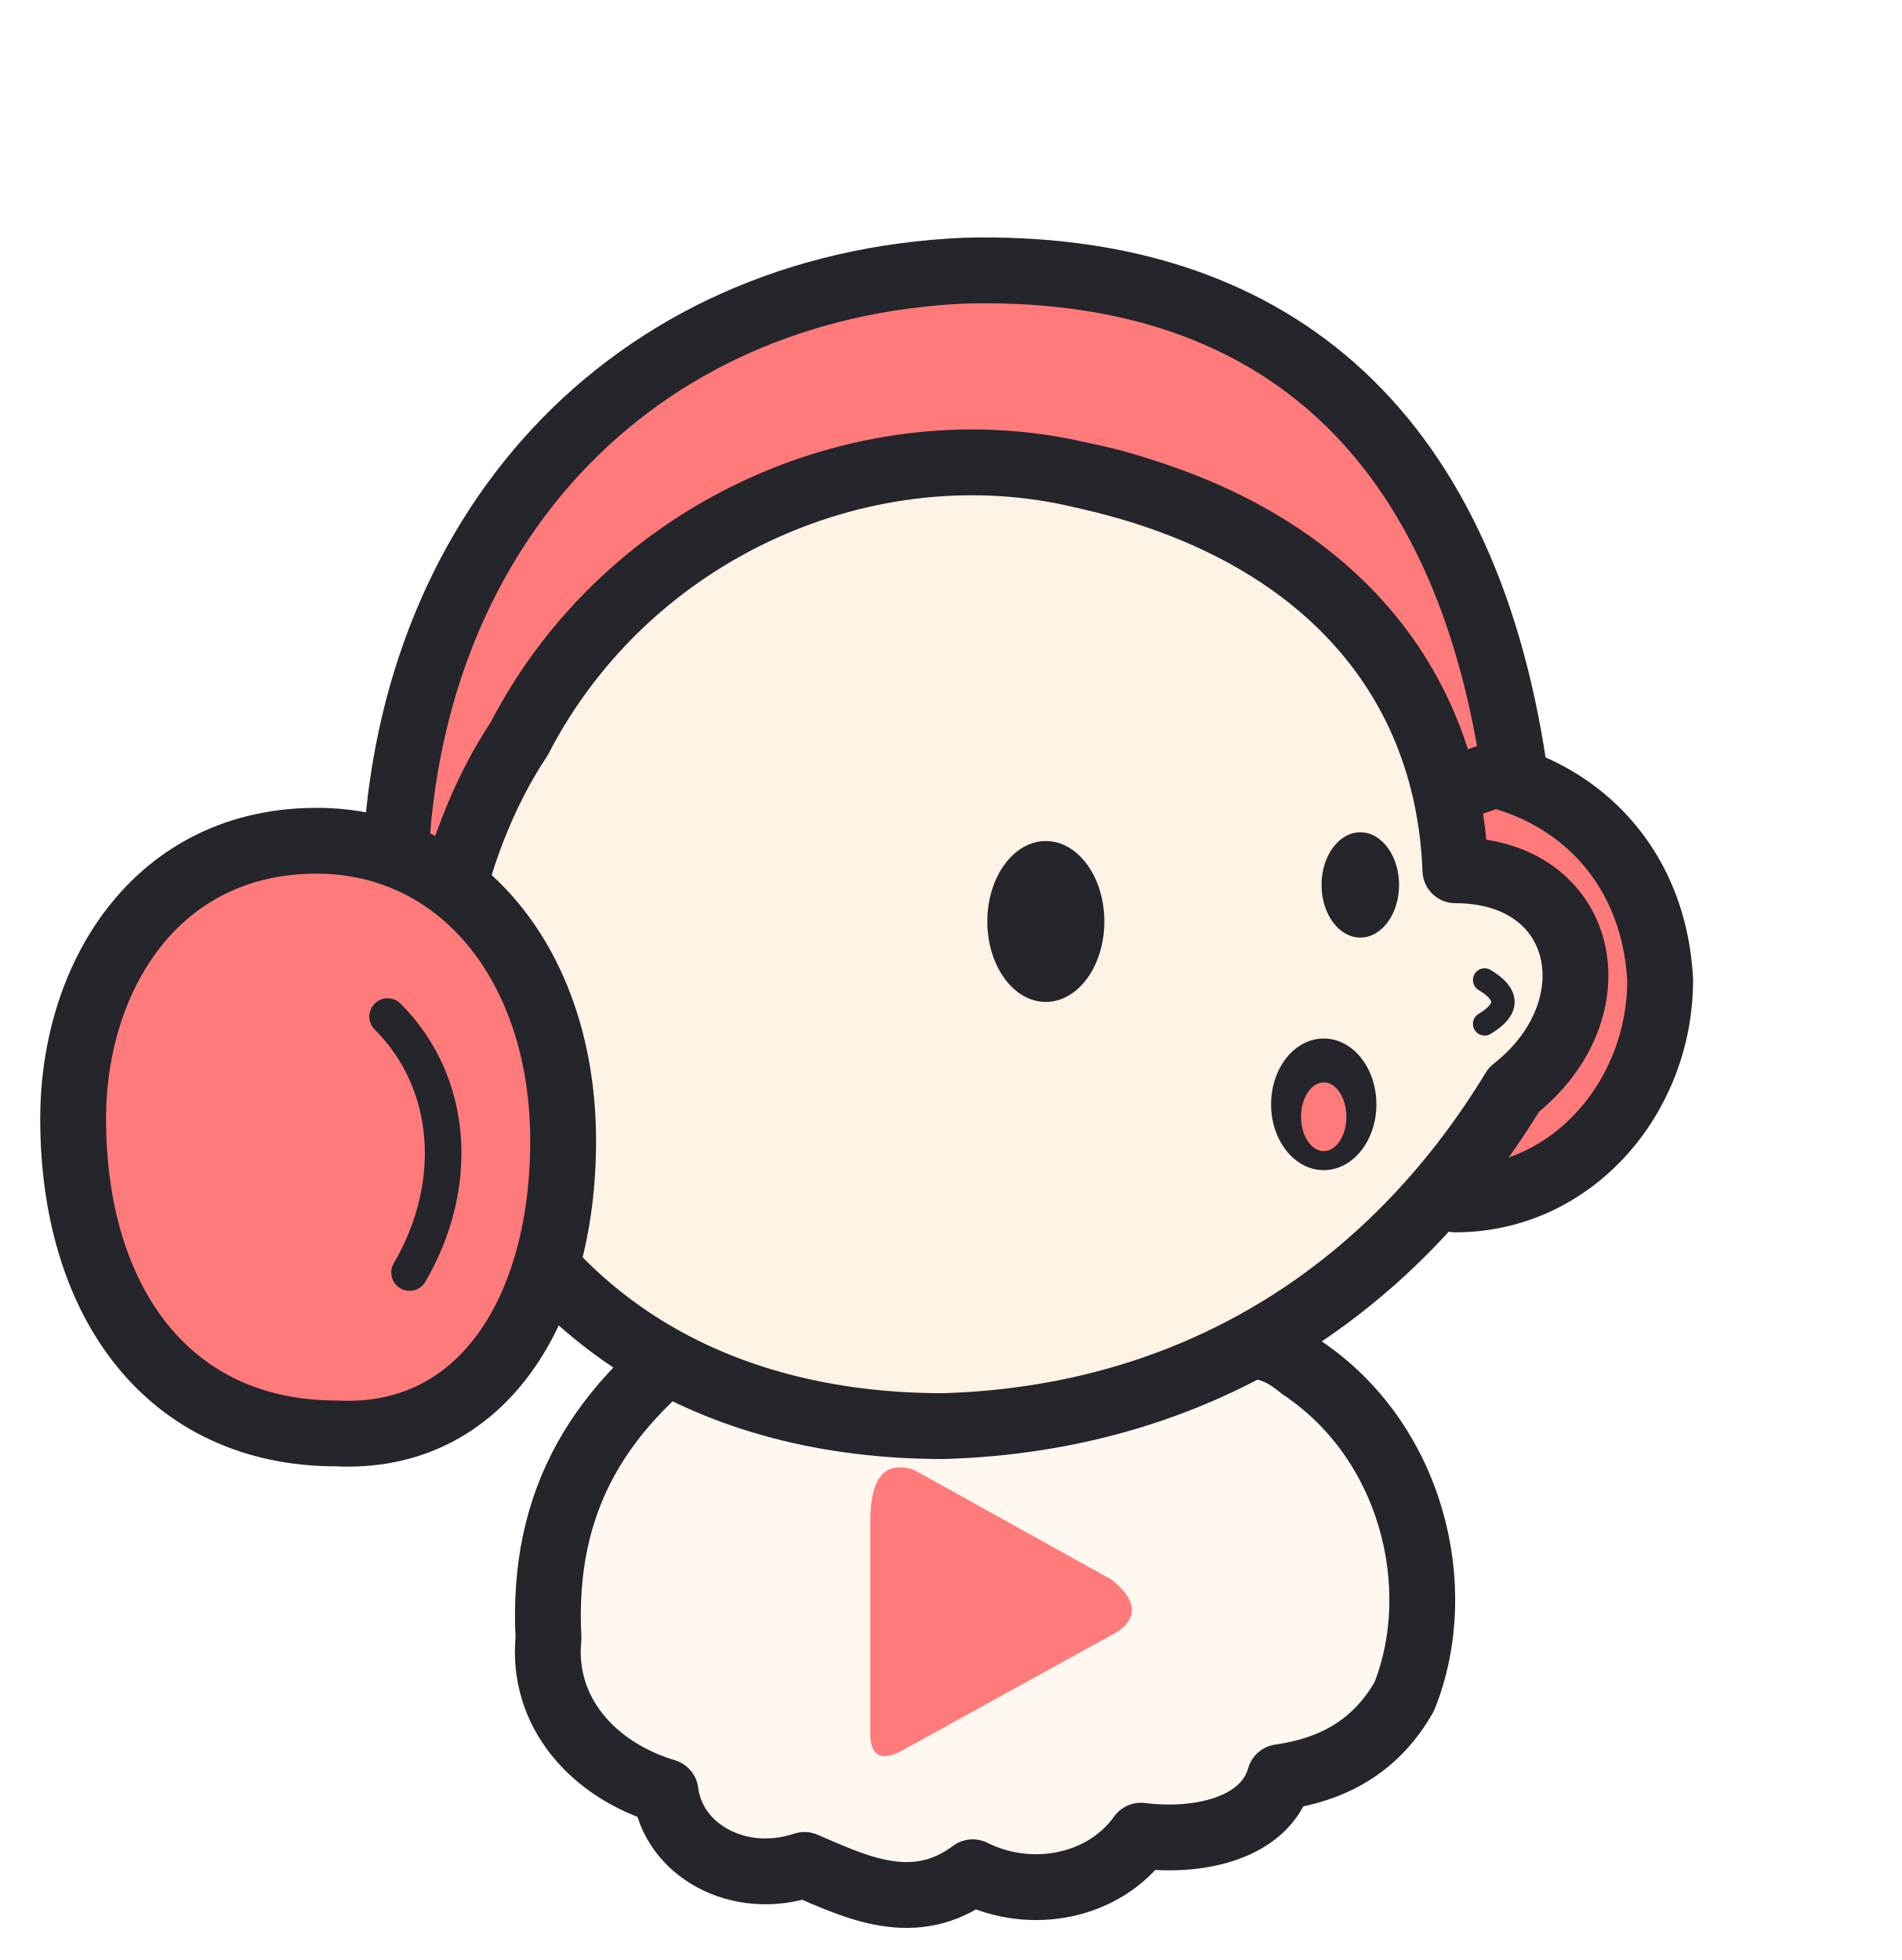
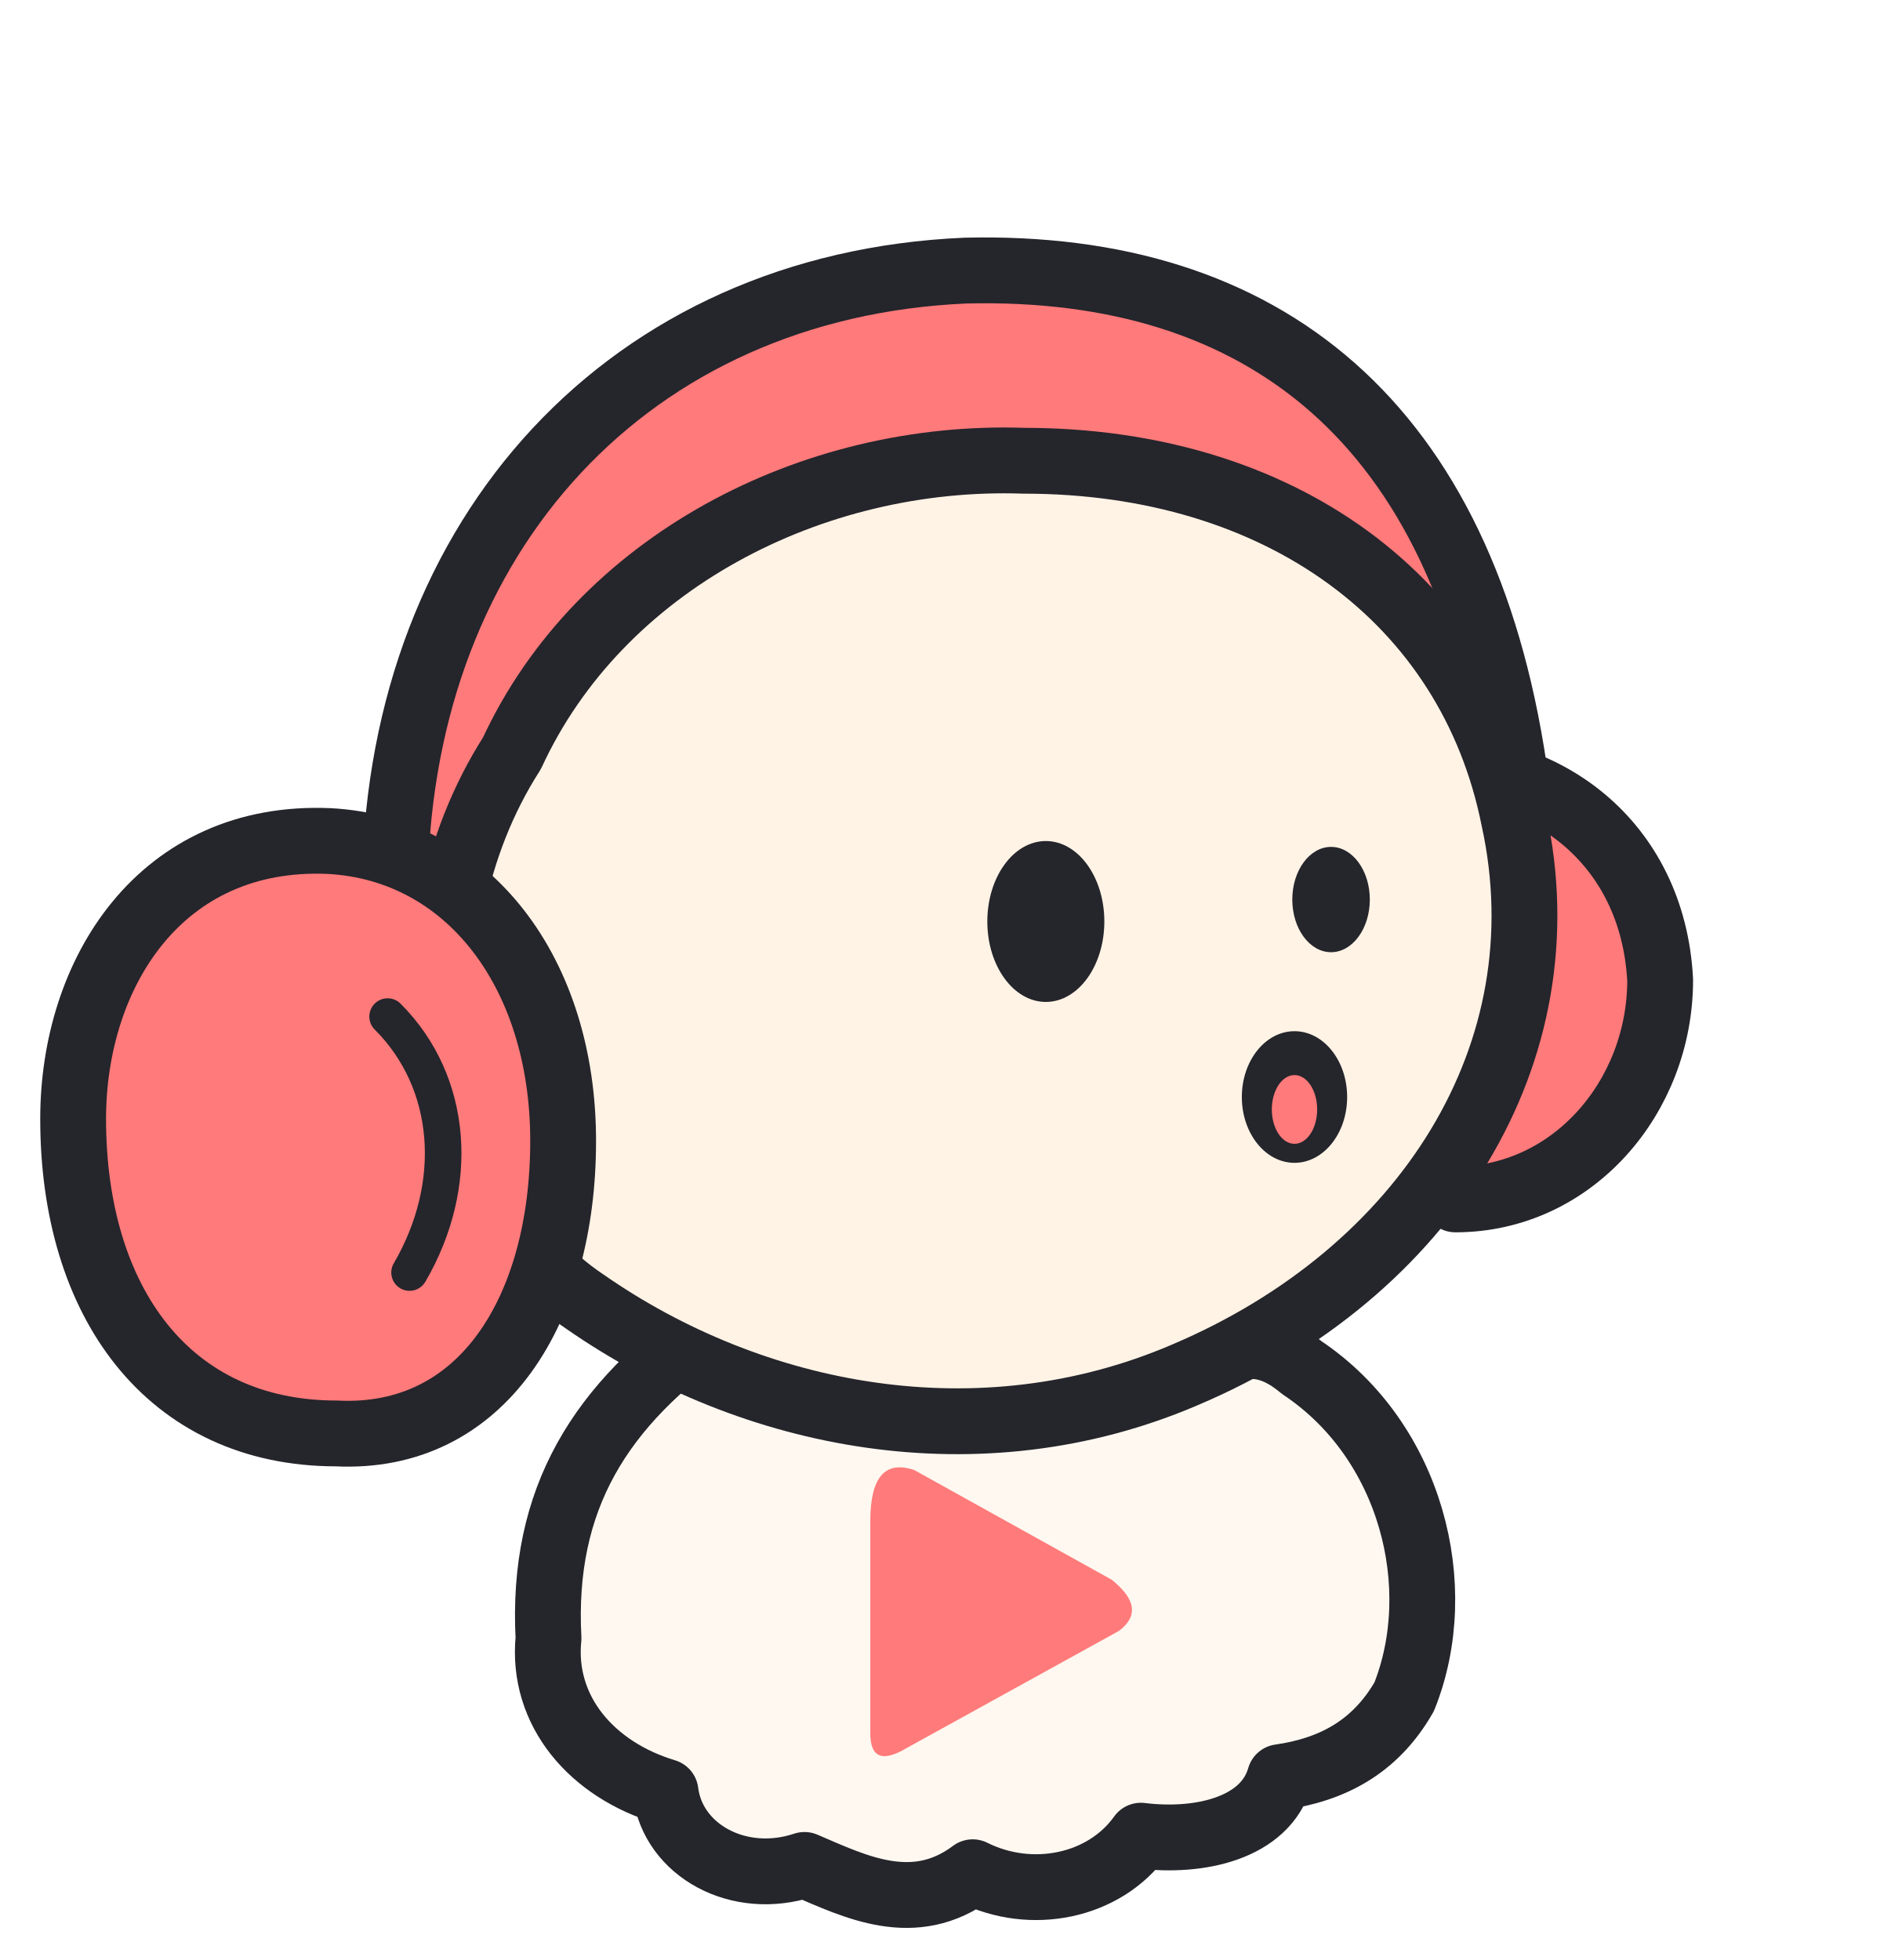
<svg xmlns="http://www.w3.org/2000/svg" viewBox="0 0 260 268" role="img" aria-label="好奇寶寶，微側面戴著珊瑚粉耳機">
  <g stroke-linejoin="round" stroke-linecap="round">
    <path d="M98 181 C100 177 106 178 110 183 C120 192 138 195 158 188 C168 184 172 182 178 187 C193 197 198 217 192 232 C188 239 182 242 175 243 C173 250 164 252 156 251 C151 258 141 260 133 256 C125 262 117 258 110 255 C101 258 92 253 91 245 C81 242 74 234 75 224 C74 205 82 192 98 181 Z" fill="#FFF8F0" stroke="#25252C" stroke-width="9" />
    <path d="M119 208 L119 237 Q119 242 124 239 L153 223 Q157 220 152 216 L125 201 Q119 199 119 208 Z" fill="#FF7A7A" />
    <path d="M194 105 C211 104 226 115 227 134 C227 150 215 164 199 164 L190 152 Z" fill="#FF7A7A" stroke="#25252C" stroke-width="9" />
    <path d="M54 120 C55 73 86 39 132 37 C173 36 200 58 207 105 L190 111 C185 78 161 62 130 64 C98 66 80 85 76 119 Z" fill="#FF7A7A" stroke="#25252C" stroke-width="9" />
-     <path d="M71 101 C86 72 119 58 148 65 C180 72 198 92 199 119 C217 119 221 138 207 149 C190 177 163 194 129 195 C97 195 74 180 63 155 C56 140 61 116 71 101 Z" fill="#FFF3E5" stroke="#25252C" stroke-width="9" />
+     <path d="M70 103 C82 77 111 62 140 63 C175 63 201 82 207 112 C214 144 195 174 162 188 C134 200 103 194 80 178 C59 164 54 128 70 103 Z" fill="#FFF3E5" stroke="#25252C" stroke-width="9" />
    <path d="M45 115 C22 114 10 133 10 153 C10 178 23 196 46 196 C66 197 77 179 77 156 C77 133 64 116 45 115 Z" fill="#FF7A7A" stroke="#25252C" stroke-width="9" />
    <path d="M53 139 C62 148 63 162 56 174" fill="none" stroke="#25252C" stroke-width="5" />
    <ellipse cx="143" cy="126" rx="8" ry="11" fill="#25252C" />
-     <ellipse cx="186" cy="121" rx="5.3" ry="7.2" fill="#25252C" />
-     <ellipse cx="181" cy="151" rx="7.2" ry="9.0" fill="#25252C" />
-     <ellipse cx="181" cy="152.7" rx="3.1" ry="4.7" fill="#FF7A7A" />
-     <path d="M203 134 q5 3 0 6" fill="none" stroke="#25252C" stroke-width="3.2" />
+     <ellipse cx="182" cy="123" rx="5.3" ry="7.2" fill="#25252C" />
+     <ellipse cx="177" cy="150" rx="7.2" ry="9.0" fill="#25252C" />
+     <ellipse cx="177" cy="151.7" rx="3.1" ry="4.7" fill="#FF7A7A" />
  </g>
</svg>
